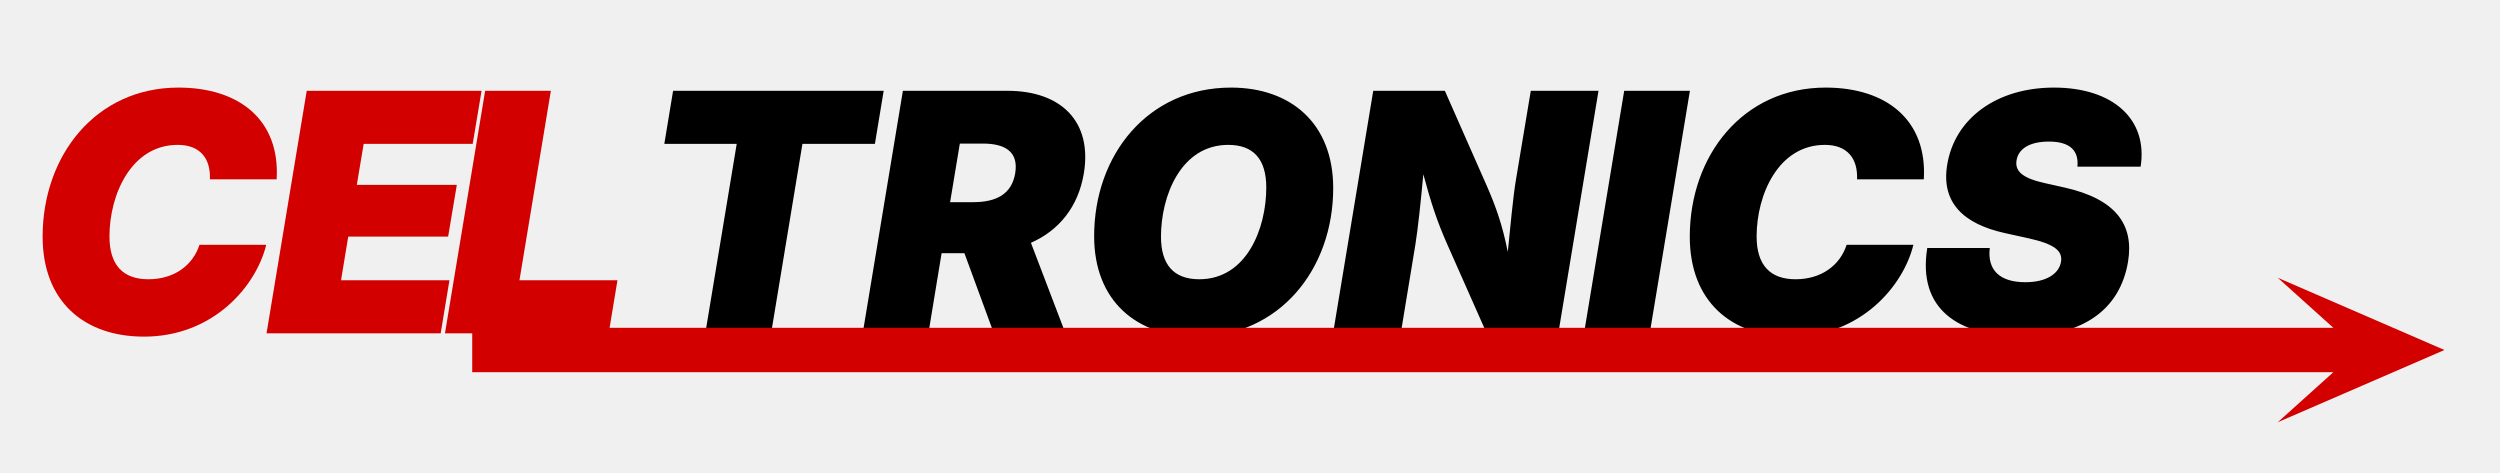
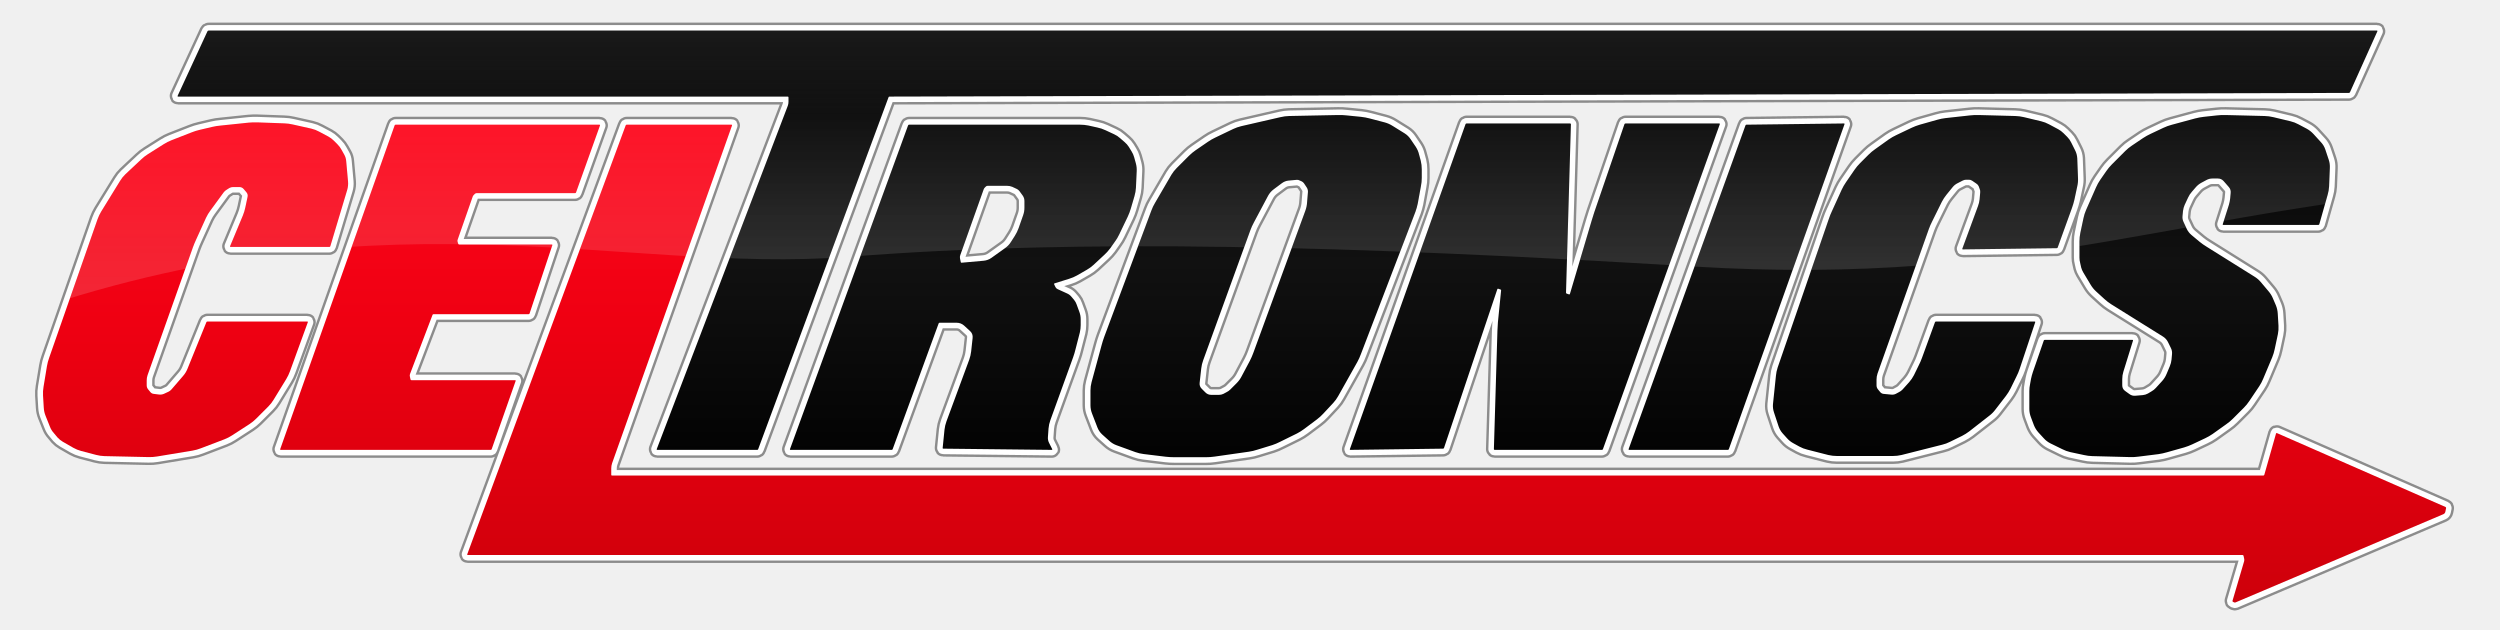
- <svg xmlns="http://www.w3.org/2000/svg" viewBox="0 0 450 85">
+ <svg xmlns="http://www.w3.org/2000/svg" viewBox="85 100 2045 515" role="img" aria-labelledby="title desc">
  <defs>
-     <style>
-       .txt-cel {
-         font-family: 'Inter', 'Arial', sans-serif;
-         font-weight: 900;
-         font-size: 60px;
-         font-style: italic;
-         fill: #D30000;
-         letter-spacing: -2px;
-       }
-       .txt-tronics {
-         font-family: 'Inter', 'Arial', sans-serif;
-         font-weight: 900;
-         font-size: 60px;
-         font-style: italic;
-         fill: #000000;
-         letter-spacing: -1px;
-       }
-     </style>
+     <linearGradient id="red" x1="0" y1="190" x2="0" y2="585" gradientUnits="userSpaceOnUse">
+       <stop stop-color="#ff061c" />
+       <stop offset=".44" stop-color="#ef0012" />
+       <stop offset="1" stop-color="#cf000b" />
+     </linearGradient>
+     <linearGradient id="black" x1="0" y1="125" x2="0" y2="470" gradientUnits="userSpaceOnUse">
+       <stop stop-color="#151515" />
+       <stop offset=".2" stop-color="#030303" />
+       <stop offset=".55" stop-color="#111111" />
+       <stop offset="1" stop-color="#030303" />
+     </linearGradient>
+     <linearGradient id="shine" x1="0" y1="140" x2="0" y2="350" gradientUnits="userSpaceOnUse">
+       <stop stop-color="#fff" stop-opacity=".02" />
+       <stop offset="1" stop-color="#fff" stop-opacity=".15" />
+     </linearGradient>
+     <path id="red-shape" d="M596.8,202.6L467.2,553.4Q467,554 467.6,554L1919.3,554Q1920,554 1920.2,554.6L1920.7,556.9Q1921,558 1920.7,559.1L1911.2,591.4Q1911,592 1911.6,592.3L1912.4,592.7Q1913,593 1913.6,592.8L2083.7,520.6Q2085,520 2085.3,518.6L2085.9,515.6Q2086,515 2085.4,514.7L1947.6,454.3Q1947,454 1946.8,454.6L1937.2,488.4Q1937,489 1936.3,489L585.6,489Q585,489 585,488.4L585,483.2Q585,481 585.7,478.9L683.8,202.6Q684,202 683.4,202L597.6,202Q597,202 596.8,202.6ZM556.2,257.4L575.8,202.6Q576,202 575.4,202L408.6,202Q408,202 407.8,202.6L314.2,467.4Q314,468 314.6,468L486.4,468Q487,468 487.2,467.4L506.8,411.6Q507,411 506.4,411L421.6,411Q421,411 420.8,410.4L420.3,408.1Q420,407 420.4,405.9L438.8,357.6Q439,357 439.6,357L517.4,357Q518,357 518.2,356.4L536.8,300.6Q537,300 536.4,300L460.6,300Q460,300 459.8,299.4L459.3,297.8Q459,297 459.3,296.2L471.7,260.7Q472,260 472.6,259.4L473.4,258.6Q474,258 474.8,258L555.4,258Q556,258 556.2,257.4ZM361,218L358,215Q356,213 353.6,211.7L346.1,207.7Q343,206 339.6,205.2L324.4,201.8Q321,201 317.5,200.9L295.5,200.1Q292,200 288.5,200.3L265.5,202.7Q262,203 258.6,203.8L248.4,206.2Q245,207 241.7,208.3L225.3,214.7Q222,216 219,217.9L206,226.1Q203,228 200.5,230.4L187.5,242.6Q185,245 183.2,248L167.8,273Q166,276 164.8,279.3L125.2,392.7Q124,396 123.4,399.5L120.6,416.5Q120,420 120.2,423.5L120.8,433.5Q121,437 122.3,440.2L125.9,449.2Q127,452 129,454.2L132,457.8Q134,460 136.6,461.5L145,466.3Q148,468 151.4,468.9L163.6,472.1Q167,473 170.5,473.1L206.5,473.9Q210,474 213.5,473.4L242.5,468.6Q246,468 249.3,466.7L268.7,459.3Q272,458 274.9,456.1L289.1,446.9Q292,445 294.5,442.5L304.5,432.5Q307,430 308.8,427L319.2,410Q321,407 322.2,403.7L336.8,363.6Q337,363 336.4,363L254.7,363Q254,363 253.8,363.6L238.3,401.8Q237,405 234.7,407.6L225.4,418.4Q224,420 222,420.8L219,422.2Q217,423 214.9,422.7L210.8,422.2Q209,422 207.9,420.6L206.1,418.4Q205,417 205,415.2L205,411.2Q205,409 205.7,406.9L242.8,302.3Q244,299 245.5,295.8L253.5,278.2Q255,275 257.1,272.2L268,257.3Q269,256 270.4,255.2L272.6,253.8Q274,253 275.6,253L280.8,253Q283,253 284.4,254.7L286.6,257.3Q288,259 287.5,261.1L285.7,269.6Q285,273 283.7,276.2L273.2,301.4Q273,302 273.6,302L354.4,302Q355,302 355.2,301.4L369,255.4Q370,252 369.7,248.5L368.2,231.9Q368,229 366.6,226.5L364.3,222.4Q363,220 361,218Z" fill-rule="evenodd" />
+     <path id="black-shape" d="M968.5,202L828.6,202Q828,202 827.8,202.6L731.2,467.4Q731,468 731.6,468L814.4,468Q815,468 815.2,467.4L852.8,364.6Q853,364 853.6,364L867.5,364Q871,364 873.6,366.3L878.4,370.7Q881,373 880.6,376.5L879.4,387.5Q879,391 877.8,394.3L859.2,444.7Q858,448 857.6,451.5L856.1,466.4Q856,467 856.6,467L945.4,468Q946,468 945.7,467.4L943.1,462.2Q942,460 942.2,457.5L942.7,450.5Q943,447 944.2,443.7L962.8,392.3Q964,389 964.8,385.6L968.3,372Q969,369 969,365.9L969,361.1Q969,358 967.9,355.1L965.7,349.1Q965,347 963.6,345.3L961.4,342.7Q960,341 958,340.1L950.1,336.5Q949,336 948.4,334.9L947.3,332.6Q947,332 947.6,331.8L959.7,328Q963,327 966,325.3L974,320.7Q977,319 979.6,316.6L988.4,308.4Q991,306 993.1,303.2L996.9,297.8Q999,295 1000.5,291.8L1007.5,277.2Q1009,274 1010,270.6L1013,260.4Q1014,257 1014.2,253.5L1014.8,240.2Q1015,237 1014.2,233.9L1012.7,228.5Q1012,226 1010.6,223.8L1008.4,220.2Q1007,218 1005,216.3L1001.2,213Q999,211 996.3,209.8L989.2,206.5Q986,205 982.6,204.3L975.4,202.7Q972,202 968.5,202ZM913,252.8L916,254.2Q918,255 919.2,256.7L921.6,260Q923,262 923,264.4L923,269.9Q923,273 922,275.9L918.2,286.7Q917,290 915.1,293L911.9,298Q910,301 907.1,303L895.9,311Q893,313 889.5,313.3L871.6,314.9Q871,315 870.9,314.4L870.3,311.4Q870,310 870.5,308.7L889.7,254.7Q890,254 890.6,253.4L891.4,252.6Q892,252 892.8,252L908.9,252Q911,252 913,252.8ZM1499.2,467.4L1593.8,201.6Q1594,201 1593.4,201L1513.6,202Q1513,202 1512.8,202.6L1417.2,467.4Q1417,468 1417.7,468L1498.3,468Q1499,468 1499.2,467.4ZM1369.3,201L1284.7,201Q1284,201 1283.8,201.6L1189.2,467.4Q1189,468 1189.6,468L1265.4,467Q1266,467 1266.2,466.4L1309.8,336.6Q1310,336 1310.6,336.2L1312.4,336.8Q1313,337 1312.9,337.6L1310.3,363.5Q1310,367 1309.9,370.5L1307,467.4Q1307,468 1307.7,468L1395.3,468Q1396,468 1396.2,467.4L1491.8,201.6Q1492,201 1491.3,201L1414.7,201Q1414,201 1413.8,201.6L1389.1,273.7Q1388,277 1387,280.4L1369.2,340.4Q1369,341 1368.4,340.8L1366.6,340.2Q1366,340 1366,339.4L1370,201.6Q1370,201 1369.3,201ZM1983.6,216.4L1977.4,209.6Q1975,207 1971.9,205.3L1965.1,201.7Q1962,200 1958.6,199.2L1944.4,195.8Q1941,195 1937.5,194.9L1905.5,194.1Q1902,194 1898.5,194.4L1887.5,195.6Q1884,196 1880.6,196.9L1861.4,202.1Q1858,203 1854.8,204.5L1844.2,209.5Q1841,211 1838.1,212.9L1828.9,219.1Q1826,221 1823.5,223.5L1812.5,234.5Q1810,237 1808,239.9L1803,247.1Q1801,250 1799.6,253.2L1791.4,271.8Q1790,275 1789.3,278.4L1786.7,290.6Q1786,294 1786,297.5L1786,310.7Q1786,313 1786.6,315.2L1787.4,318.8Q1788,321 1789.2,323L1795.2,333Q1797,336 1799.6,338.4L1806.4,344.6Q1809,347 1812,348.9L1854.3,375.3Q1857,377 1858.4,379.8L1860.7,384.5Q1862,387 1861.7,389.8L1861.3,394.2Q1861,397 1859.9,399.6L1857.3,405.8Q1856,409 1853.7,411.6L1848.5,417.3Q1847,419 1845,420.1L1842,421.9Q1840,423 1837.8,423.2L1831.8,423.7Q1829,424 1826.8,422.3L1823.2,419.7Q1821,418 1821,415.2L1821,410.1Q1821,407 1821.9,404.1L1829.8,378.6Q1830,378 1829.3,378L1757.7,378Q1757,378 1756.8,378.6L1747.9,404.3Q1747,407 1746.4,409.8L1745.6,414.2Q1745,417 1745,419.9L1745,434.5Q1745,438 1746.3,441.3L1748.7,447.7Q1750,451 1752.3,453.6L1756.7,458.4Q1759,461 1762.1,462.6L1771.9,467.4Q1775,469 1778.4,469.8L1789.6,472.2Q1793,473 1796.5,473.1L1827.5,473.9Q1831,474 1834.5,473.5L1850.5,471.5Q1854,471 1857.4,470L1871.6,466Q1875,465 1878.2,463.5L1888.8,458.5Q1892,457 1894.9,455L1906.1,447Q1909,445 1911.5,442.5L1920.5,433.5Q1923,431 1924.9,428.1L1933.1,415.9Q1935,413 1936.3,409.8L1943.7,392.2Q1945,389 1945.7,385.6L1948.3,373.4Q1949,370 1948.8,366.5L1948.2,356.5Q1948,353 1946.7,349.8L1944.3,344.2Q1943,341 1940.7,338.3L1934.3,330.7Q1932,328 1929,326.2L1890,301.8Q1887,300 1884.3,297.8L1877.6,292.2Q1875,290 1873.6,286.9L1871,281.3Q1870,279 1870.3,276.5L1870.7,272.5Q1871,270 1872,267.7L1874.8,261.7Q1876,259 1878,256.8L1881.1,253.2Q1883,251 1885.5,249.6L1889.6,247.4Q1892,246 1894.8,246L1899.2,246Q1902,246 1903.9,248.1L1908.1,252.9Q1910,255 1909.7,257.8L1909.3,262.2Q1909,265 1908.2,267.7L1903.2,283.4Q1903,284 1903.7,284L1981.3,284Q1982,284 1982.2,283.4L1989,259.4Q1990,256 1990.2,252.5L1990.8,237.5Q1991,234 1989.9,230.7L1987.1,222.3Q1986,219 1983.6,216.4ZM1776,212L1773,209Q1771,207 1768.6,205.7L1761.1,201.7Q1758,200 1754.6,199.2L1740.4,195.8Q1737,195 1733.5,194.9L1703.5,194.1Q1700,194 1696.5,194.4L1676.5,196.6Q1673,197 1669.6,198L1655.4,202Q1652,203 1648.8,204.5L1636.2,210.5Q1633,212 1630.1,214L1618.9,222Q1616,224 1613.5,226.5L1606.5,233.5Q1604,236 1602,238.9L1595,249.1Q1593,252 1591.5,255.2L1583.5,272.8Q1582,276 1580.9,279.3L1539.1,400.7Q1538,404 1537.7,407.5L1535.3,430.5Q1535,434 1536.1,437.3L1539.9,448.8Q1541,452 1543.2,454.5L1546.8,458.5Q1549,461 1552,462.6L1556.9,465.3Q1560,467 1563.4,467.8L1580.6,472.2Q1584,473 1587.5,473L1633.5,473Q1637,473 1640.4,472.2L1673.6,463.8Q1677,463 1680.1,461.4L1689.9,456.6Q1693,455 1695.8,452.9L1712.2,440.1Q1715,438 1717.1,435.2L1725.9,423.8Q1728,421 1729.6,417.9L1734.4,408.1Q1736,405 1737.1,401.7L1749.8,363.6Q1750,363 1749.3,363L1668.7,363Q1668,363 1667.8,363.6L1657.2,392.7Q1656,396 1654.4,399.1L1650.6,406.9Q1649,410 1646.7,412.6L1641.3,418.6Q1640,420 1638.3,420.8L1635.7,422.2Q1634,423 1632.1,422.8L1625.8,422.2Q1624,422 1622.9,420.6L1621.1,418.4Q1620,417 1620,415.2L1620,410.5Q1620,408 1620.8,405.6L1662.8,287.3Q1664,284 1665.6,280.9L1673.4,265.1Q1675,262 1677.2,259.3L1682.4,252.9Q1684,251 1686.2,249.9L1690.7,247.6Q1692,247 1693.4,247L1695.6,247Q1697,247 1698.2,247.8L1701.7,250.2Q1703,251 1703.6,252.4L1704.4,254.6Q1705,256 1704.8,257.5L1704.3,263.2Q1704,266 1703,268.6L1690.2,303.4Q1690,304 1690.6,304L1767.4,303Q1768,303 1768.2,302.4L1779.8,270.3Q1781,267 1781.8,263.6L1784.2,252.4Q1785,249 1784.8,245.5L1784.2,229.5Q1784,226 1782.4,222.9L1779.2,216.5Q1778,214 1776,212ZM1243.1,220.1L1238.9,213.9Q1237,211 1234,209.1L1224,202.9Q1221,201 1217.6,200.1L1205.4,196.9Q1202,196 1198.5,195.6L1186.5,194.4Q1183,194 1179.5,194.1L1139.5,194.9Q1136,195 1132.6,195.8L1100.4,203.2Q1097,204 1093.8,205.5L1079.2,212.5Q1076,214 1073.1,216L1062.9,223Q1060,225 1057.5,227.5L1047.5,237.5Q1045,240 1043.2,243L1029.8,266Q1028,269 1026.8,272.3L988.2,375.7Q987,379 986.1,382.4L977.9,412.6Q977,416 977,419.5L977,431.5Q977,435 978.3,438.3L982.7,449.7Q984,453 986.6,455.4L992.4,460.6Q995,463 998.3,464.2L1013.7,469.8Q1017,471 1020.5,471.4L1038.5,473.6Q1042,474 1045.5,474L1071.5,474Q1075,474 1078.5,473.5L1106.5,469.5Q1110,469 1113.3,467.9L1125.7,464.1Q1129,463 1132.1,461.4L1145.9,454.6Q1149,453 1151.8,450.9L1162.2,443.1Q1165,441 1167.4,438.4L1175.6,429.6Q1178,427 1179.7,423.9L1195.3,396.1Q1197,393 1198.2,389.7L1242.8,273.3Q1244,270 1244.7,266.6L1247.3,252.4Q1248,249 1248,245.5L1248,238.5Q1248,235 1247.2,231.6L1245.8,226.4Q1245,223 1243.1,220.1ZM1139.1,247.7L1145.8,247.1Q1147,247 1148.1,247.6L1149.9,248.4Q1151,249 1151.7,250L1153.9,253.3Q1155,255 1154.9,257L1154.2,265.5Q1154,269 1152.8,272.3L1110.2,388.7Q1109,392 1107.4,395.1L1100.6,407.9Q1099,411 1096.5,413.5L1091.3,418.7Q1090,420 1088.3,420.8L1085.7,422.2Q1084,423 1082.1,423L1075.8,423Q1073,423 1071,421L1068,418Q1066,416 1066.3,413.2L1067.6,401.5Q1068,398 1069.2,394.7L1107.8,288.3Q1109,285 1110.7,281.9L1122.3,260.1Q1124,257 1126.8,254.9L1133.5,249.9Q1136,248 1139.1,247.7ZM254.7,125.6L230.3,178.4Q230,179 230.7,179L729.4,179Q730,179 730,179.7L730,183.3Q730,185 729.4,186.6L622.2,467.4Q622,468 622.6,468L704.4,468Q705,468 705.2,467.4L811.8,179.6Q812,179 812.6,179L2006.4,176Q2007,176 2007.3,175.4L2029.7,125.6Q2030,125 2029.3,125L255.7,125Q255,125 254.7,125.6Z" fill-rule="evenodd" />
+     <clipPath id="mark">
+       <use href="#red-shape" />
+       <use href="#black-shape" />
+     </clipPath>
  </defs>
-   <text x="5" y="60" class="txt-cel">CE</text>
-   <text x="80" y="60" class="txt-cel">L</text>
-   <text x="115" y="60" class="txt-tronics">TRONICS</text>
-   <path d="M 85,59 L 420,59 L 410,50 L 440,63 L 410,76 L 420,67 L 85,67 Z" fill="#D30000" />
+   <g stroke-linejoin="round" paint-order="stroke fill">
+     <g fill="none" stroke="#8c8c8c" stroke-width="13">
+       <use href="#black-shape" />
+       <use href="#red-shape" />
+     </g>
+     <g stroke="#fff" stroke-width="9">
+       <use href="#black-shape" fill="url(#black)" />
+       <use href="#red-shape" fill="url(#red)" />
+     </g>
+   </g>
+   <g clip-path="url(#mark)">
+     <path d="M80 100H2140V250C1870 269 1750 335 1470 318S970 295 780 310 390 250 80 365Z" fill="url(#shine)" />
+   </g>
</svg>
